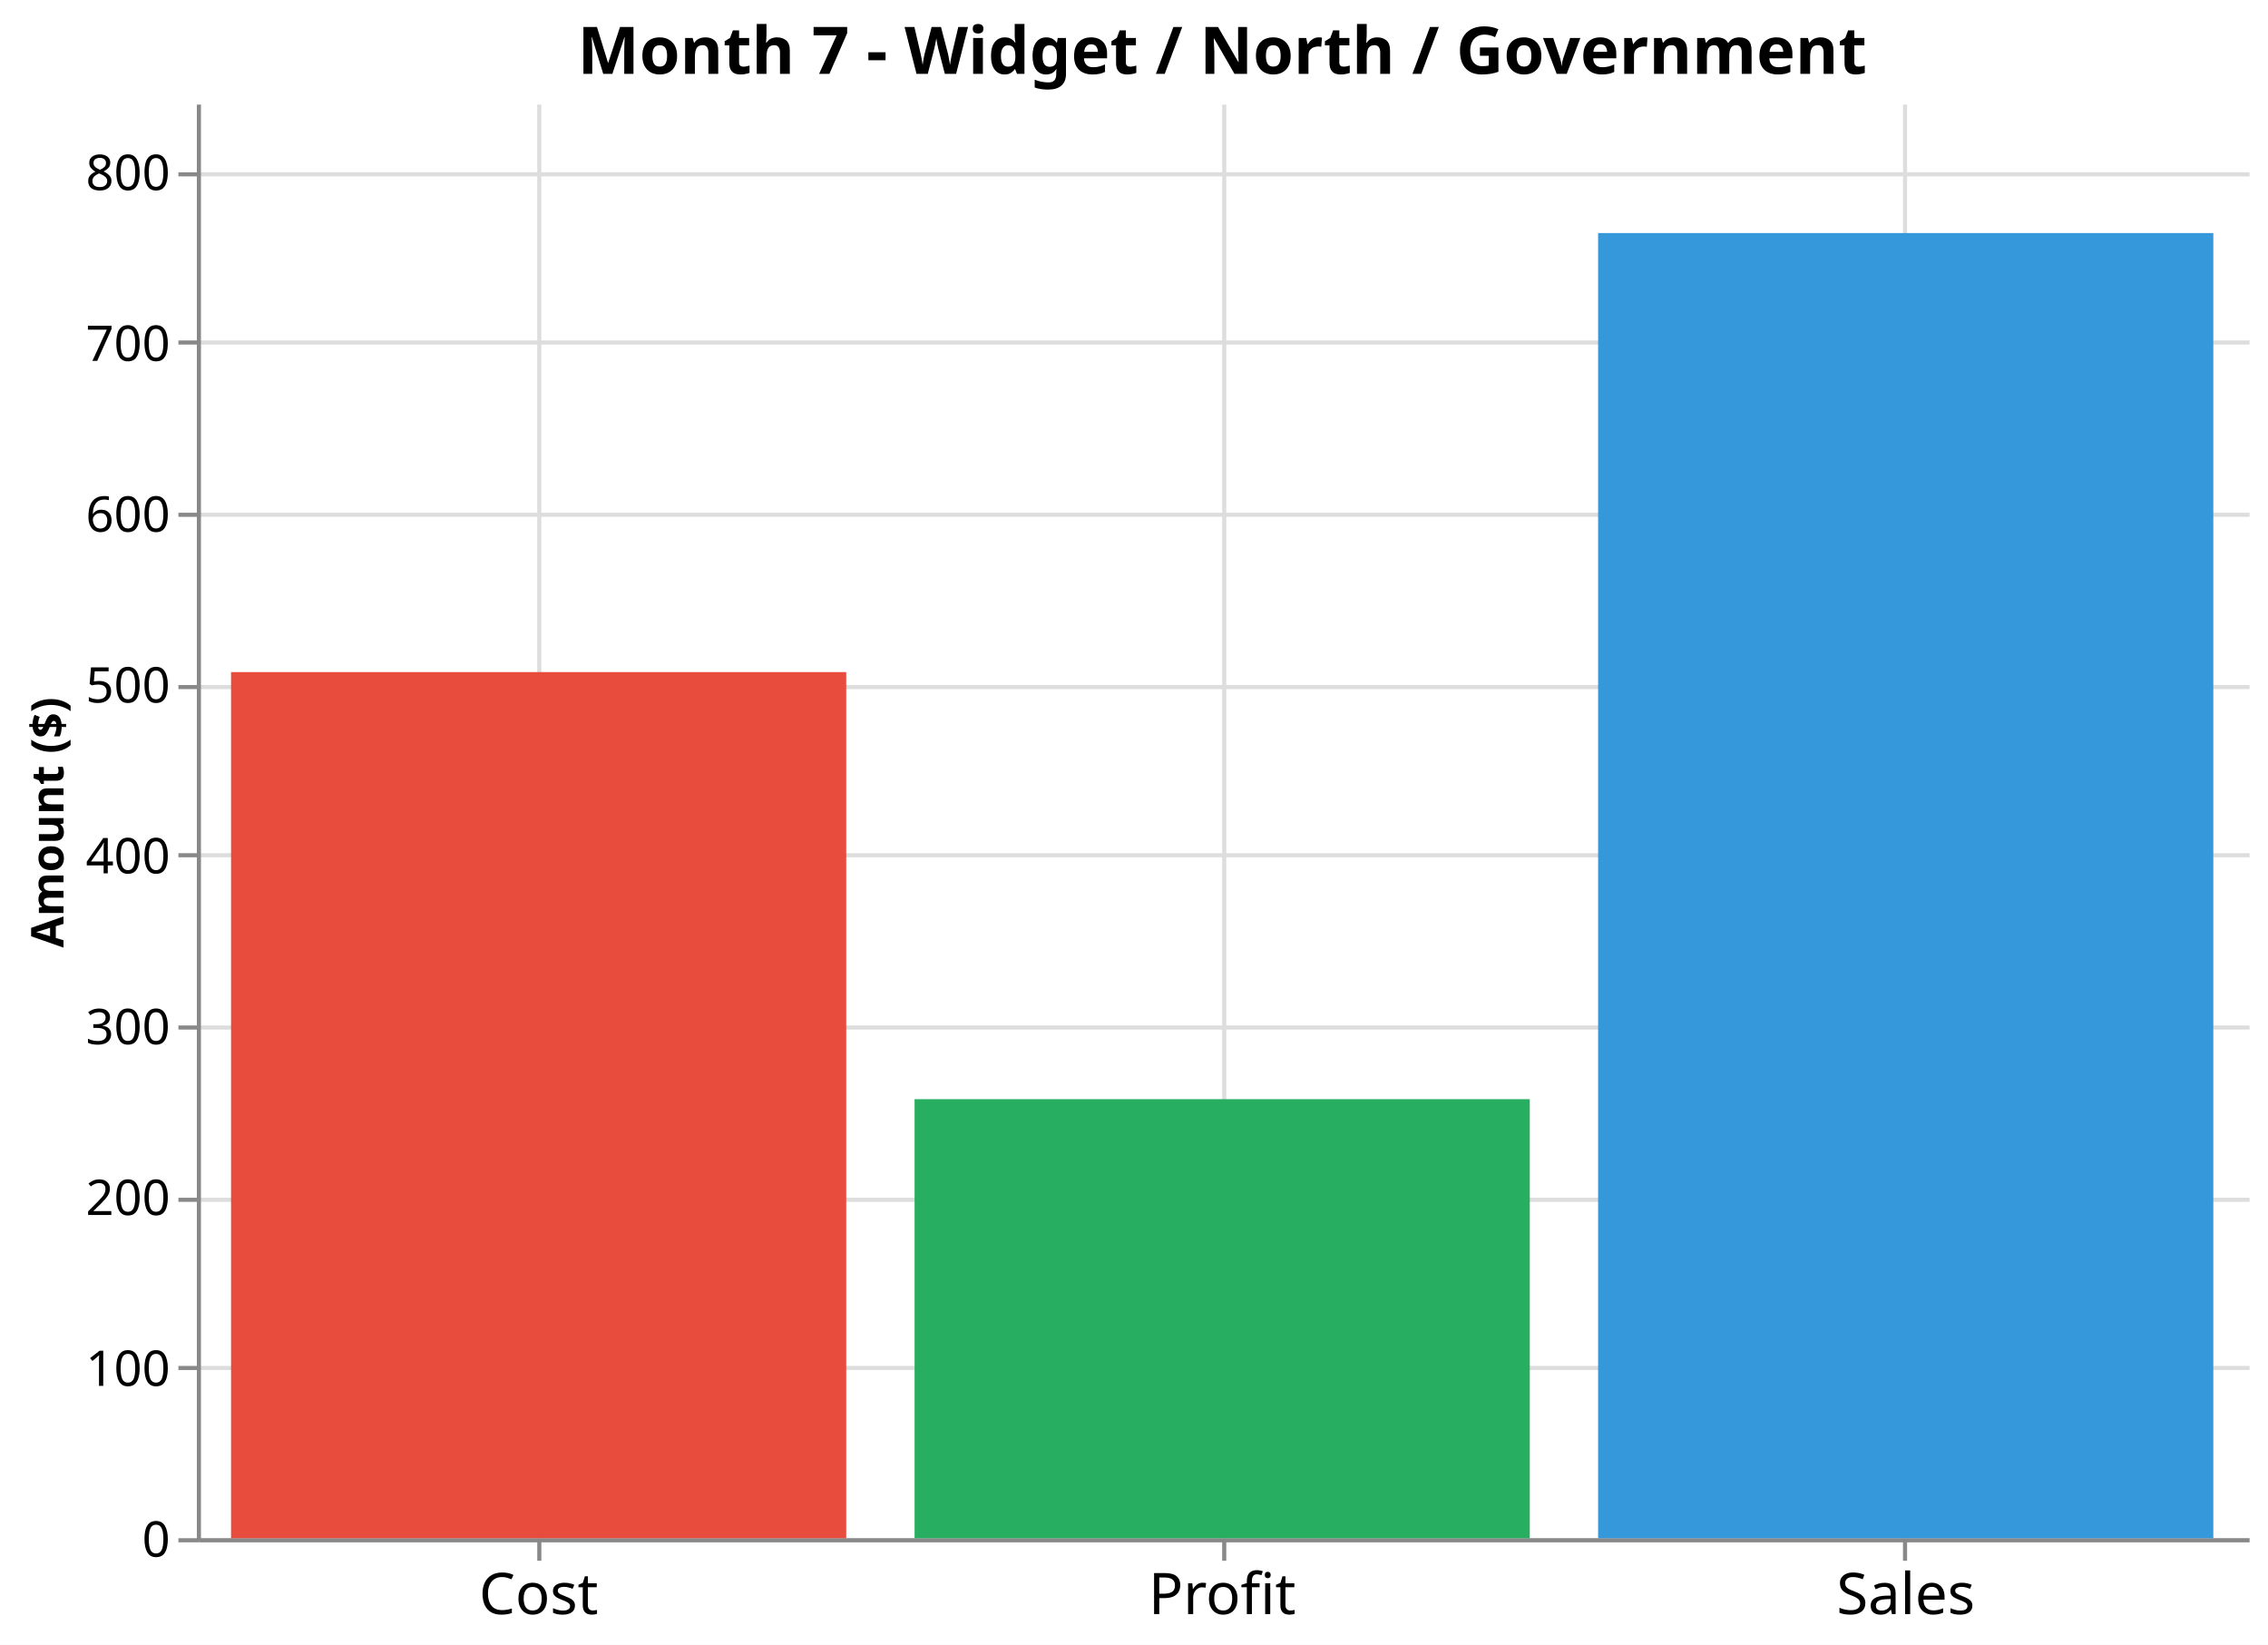
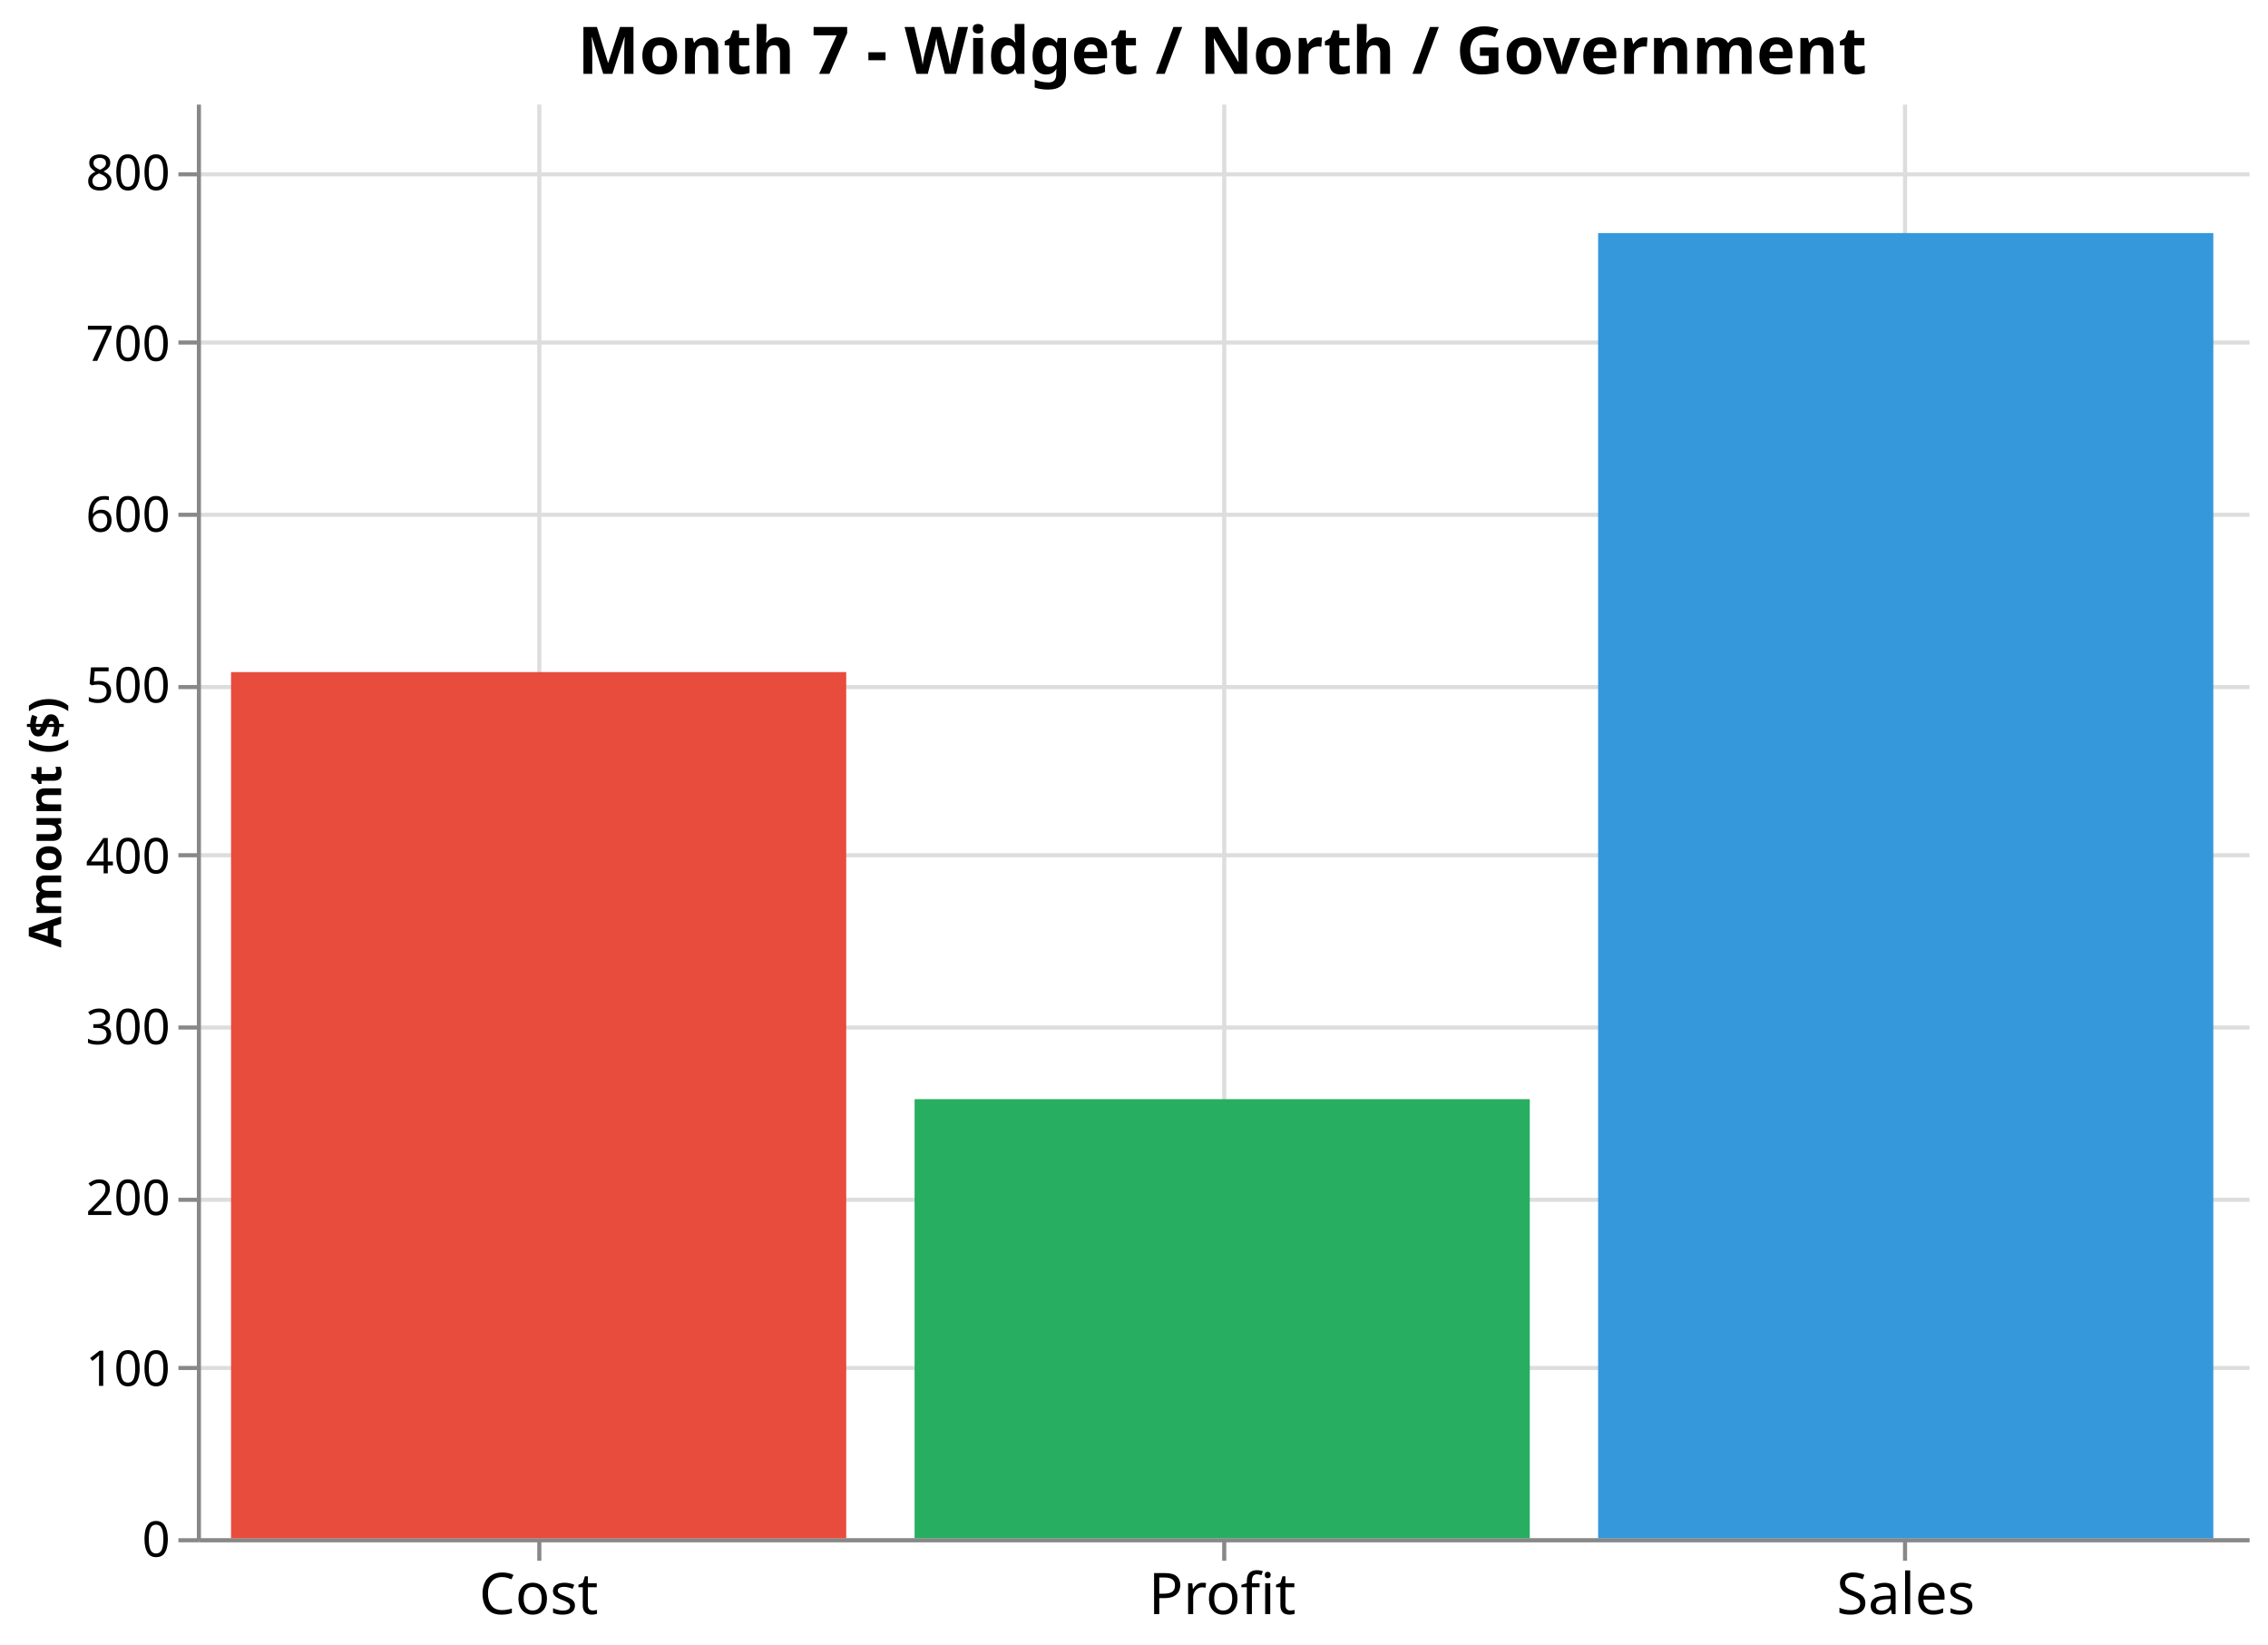
<svg xmlns="http://www.w3.org/2000/svg" version="1.1" class="marks" width="553" height="401" viewBox="0 0 553 401">
  <rect width="553" height="401" fill="white" />
  <g fill="none" stroke-miterlimit="10" transform="translate(48,25)">
    <g class="mark-group role-frame root" role="graphics-object" aria-roledescription="group mark container">
      <g transform="translate(0,0)">
        <path class="background" aria-hidden="true" d="M0,0h500v350h-500Z" />
        <g>
          <g class="mark-group role-axis" aria-hidden="true">
            <g transform="translate(0.5,350.5)">
              <path class="background" aria-hidden="true" d="M0,0h0v0h0Z" pointer-events="none" />
              <g>
                <g class="mark-rule role-axis-grid" pointer-events="none">
                  <line transform="translate(83,-350)" x2="0" y2="350" stroke="#ddd" stroke-width="1" opacity="1" />
                  <line transform="translate(250,-350)" x2="0" y2="350" stroke="#ddd" stroke-width="1" opacity="1" />
                  <line transform="translate(416,-350)" x2="0" y2="350" stroke="#ddd" stroke-width="1" opacity="1" />
                </g>
              </g>
              <path class="foreground" aria-hidden="true" d="" pointer-events="none" display="none" />
            </g>
          </g>
          <g class="mark-group role-axis" aria-hidden="true">
            <g transform="translate(0.5,0.5)">
              <path class="background" aria-hidden="true" d="M0,0h0v0h0Z" pointer-events="none" />
              <g>
                <g class="mark-rule role-axis-grid" pointer-events="none">
                  <line transform="translate(0,350)" x2="500" y2="0" stroke="#ddd" stroke-width="1" opacity="1" />
                  <line transform="translate(0,308)" x2="500" y2="0" stroke="#ddd" stroke-width="1" opacity="1" />
                  <line transform="translate(0,267)" x2="500" y2="0" stroke="#ddd" stroke-width="1" opacity="1" />
                  <line transform="translate(0,225)" x2="500" y2="0" stroke="#ddd" stroke-width="1" opacity="1" />
                  <line transform="translate(0,183)" x2="500" y2="0" stroke="#ddd" stroke-width="1" opacity="1" />
                  <line transform="translate(0,142)" x2="500" y2="0" stroke="#ddd" stroke-width="1" opacity="1" />
                  <line transform="translate(0,100)" x2="500" y2="0" stroke="#ddd" stroke-width="1" opacity="1" />
                  <line transform="translate(0,58)" x2="500" y2="0" stroke="#ddd" stroke-width="1" opacity="1" />
                  <line transform="translate(0,17)" x2="500" y2="0" stroke="#ddd" stroke-width="1" opacity="1" />
                </g>
              </g>
              <path class="foreground" aria-hidden="true" d="" pointer-events="none" display="none" />
            </g>
          </g>
          <g class="mark-group role-axis" role="graphics-symbol" aria-roledescription="axis" aria-label="X-axis for a discrete scale with 3 values: Cost, Profit, Sales">
            <g transform="translate(0.5,350.5)">
              <path class="background" aria-hidden="true" d="M0,0h0v0h0Z" pointer-events="none" />
              <g>
                <g class="mark-rule role-axis-tick" pointer-events="none">
                  <line transform="translate(83,0)" x2="0" y2="5" stroke="#888" stroke-width="1" opacity="1" />
                  <line transform="translate(250,0)" x2="0" y2="5" stroke="#888" stroke-width="1" opacity="1" />
                  <line transform="translate(416,0)" x2="0" y2="5" stroke="#888" stroke-width="1" opacity="1" />
                </g>
                <g class="mark-text role-axis-label" pointer-events="none">
                  <text text-anchor="middle" transform="translate(82.83333,18)" font-family="sans-serif" font-size="14px" fill="#000" opacity="1">Cost</text>
                  <text text-anchor="middle" transform="translate(249.5,18)" font-family="sans-serif" font-size="14px" fill="#000" opacity="1">Profit</text>
                  <text text-anchor="middle" transform="translate(416.1667,18)" font-family="sans-serif" font-size="14px" fill="#000" opacity="1">Sales</text>
                </g>
                <g class="mark-rule role-axis-domain" pointer-events="none">
                  <line transform="translate(0,0)" x2="500" y2="0" stroke="#888" stroke-width="1" opacity="1" />
                </g>
              </g>
              <path class="foreground" aria-hidden="true" d="" pointer-events="none" display="none" />
            </g>
          </g>
          <g class="mark-group role-axis" role="graphics-symbol" aria-roledescription="axis" aria-label="Y-axis titled 'Amount ($)' for a linear scale with values from 0 to 840">
            <g transform="translate(0.5,0.5)">
              <path class="background" aria-hidden="true" d="M0,0h0v0h0Z" pointer-events="none" />
              <g>
                <g class="mark-rule role-axis-tick" pointer-events="none">
                  <line transform="translate(0,350)" x2="-5" y2="0" stroke="#888" stroke-width="1" opacity="1" />
                  <line transform="translate(0,308)" x2="-5" y2="0" stroke="#888" stroke-width="1" opacity="1" />
                  <line transform="translate(0,267)" x2="-5" y2="0" stroke="#888" stroke-width="1" opacity="1" />
                  <line transform="translate(0,225)" x2="-5" y2="0" stroke="#888" stroke-width="1" opacity="1" />
                  <line transform="translate(0,183)" x2="-5" y2="0" stroke="#888" stroke-width="1" opacity="1" />
                  <line transform="translate(0,142)" x2="-5" y2="0" stroke="#888" stroke-width="1" opacity="1" />
                  <line transform="translate(0,100)" x2="-5" y2="0" stroke="#888" stroke-width="1" opacity="1" />
                  <line transform="translate(0,58)" x2="-5" y2="0" stroke="#888" stroke-width="1" opacity="1" />
                  <line transform="translate(0,17)" x2="-5" y2="0" stroke="#888" stroke-width="1" opacity="1" />
                </g>
                <g class="mark-text role-axis-label" pointer-events="none">
                  <text text-anchor="end" transform="translate(-7,354)" font-family="sans-serif" font-size="12px" fill="#000" opacity="1">0</text>
                  <text text-anchor="end" transform="translate(-7,312.3532)" font-family="sans-serif" font-size="12px" fill="#000" opacity="1">100</text>
                  <text text-anchor="end" transform="translate(-7,270.7063)" font-family="sans-serif" font-size="12px" fill="#000" opacity="1">200</text>
                  <text text-anchor="end" transform="translate(-7,229.0595)" font-family="sans-serif" font-size="12px" fill="#000" opacity="1">300</text>
                  <text text-anchor="end" transform="translate(-7,187.4127)" font-family="sans-serif" font-size="12px" fill="#000" opacity="1">400</text>
                  <text text-anchor="end" transform="translate(-7,145.7658)" font-family="sans-serif" font-size="12px" fill="#000" opacity="1">500</text>
                  <text text-anchor="end" transform="translate(-7,104.119)" font-family="sans-serif" font-size="12px" fill="#000" opacity="1">600</text>
                  <text text-anchor="end" transform="translate(-7,62.47216)" font-family="sans-serif" font-size="12px" fill="#000" opacity="1">700</text>
                  <text text-anchor="end" transform="translate(-7,20.82532)" font-family="sans-serif" font-size="12px" fill="#000" opacity="1">800</text>
                </g>
                <g class="mark-rule role-axis-domain" pointer-events="none">
                  <line transform="translate(0,350)" x2="0" y2="-350" stroke="#888" stroke-width="1" opacity="1" />
                </g>
                <g class="mark-text role-axis-title" pointer-events="none">
-                   <text text-anchor="middle" transform="translate(-31.02148,175) rotate(-90) translate(0,-2)" font-family="sans-serif" font-size="11px" font-weight="bold" fill="#000" opacity="1">Amount ($)</text>
+                   <text text-anchor="middle" transform="translate(-31.58984,175) rotate(-90) translate(0,-2)" font-family="sans-serif" font-size="11px" font-weight="bold" fill="#000" opacity="1">Amount ($)</text>
                </g>
              </g>
              <path class="foreground" aria-hidden="true" d="" pointer-events="none" display="none" />
            </g>
          </g>
          <g class="mark-rect role-mark marks" role="graphics-object" aria-roledescription="rect mark container">
            <path aria-label="Metric: Cost; Amount: 507; Color: #e74c3c" role="graphics-symbol" aria-roledescription="bar" d="M8.333,138.851h150v211.149h-150Z" fill="#e74c3c" />
            <path aria-label="Metric: Profit; Amount: 257; Color: #27ae60" role="graphics-symbol" aria-roledescription="bar" d="M175,242.968h150v107.032h-150Z" fill="#27ae60" />
            <path aria-label="Metric: Sales; Amount: 764; Color: #3498db" role="graphics-symbol" aria-roledescription="bar" d="M341.667,31.818h150v318.182h-150Z" fill="#3498db" />
          </g>
          <g class="mark-group role-title">
            <g transform="translate(250,-20)">
              <path class="background" aria-hidden="true" d="M0,0h0v0h0Z" pointer-events="none" />
              <g>
                <g class="mark-text role-title-text" role="graphics-symbol" aria-roledescription="title" aria-label="Title text 'Month 7 - Widget / North / Government'" pointer-events="none">
                  <text text-anchor="middle" transform="translate(0,13)" font-family="sans-serif" font-size="16px" font-weight="bold" fill="#000" opacity="1">Month 7 - Widget / North / Government</text>
                </g>
              </g>
              <path class="foreground" aria-hidden="true" d="" pointer-events="none" display="none" />
            </g>
          </g>
        </g>
        <path class="foreground" aria-hidden="true" d="" display="none" />
      </g>
    </g>
  </g>
</svg>
